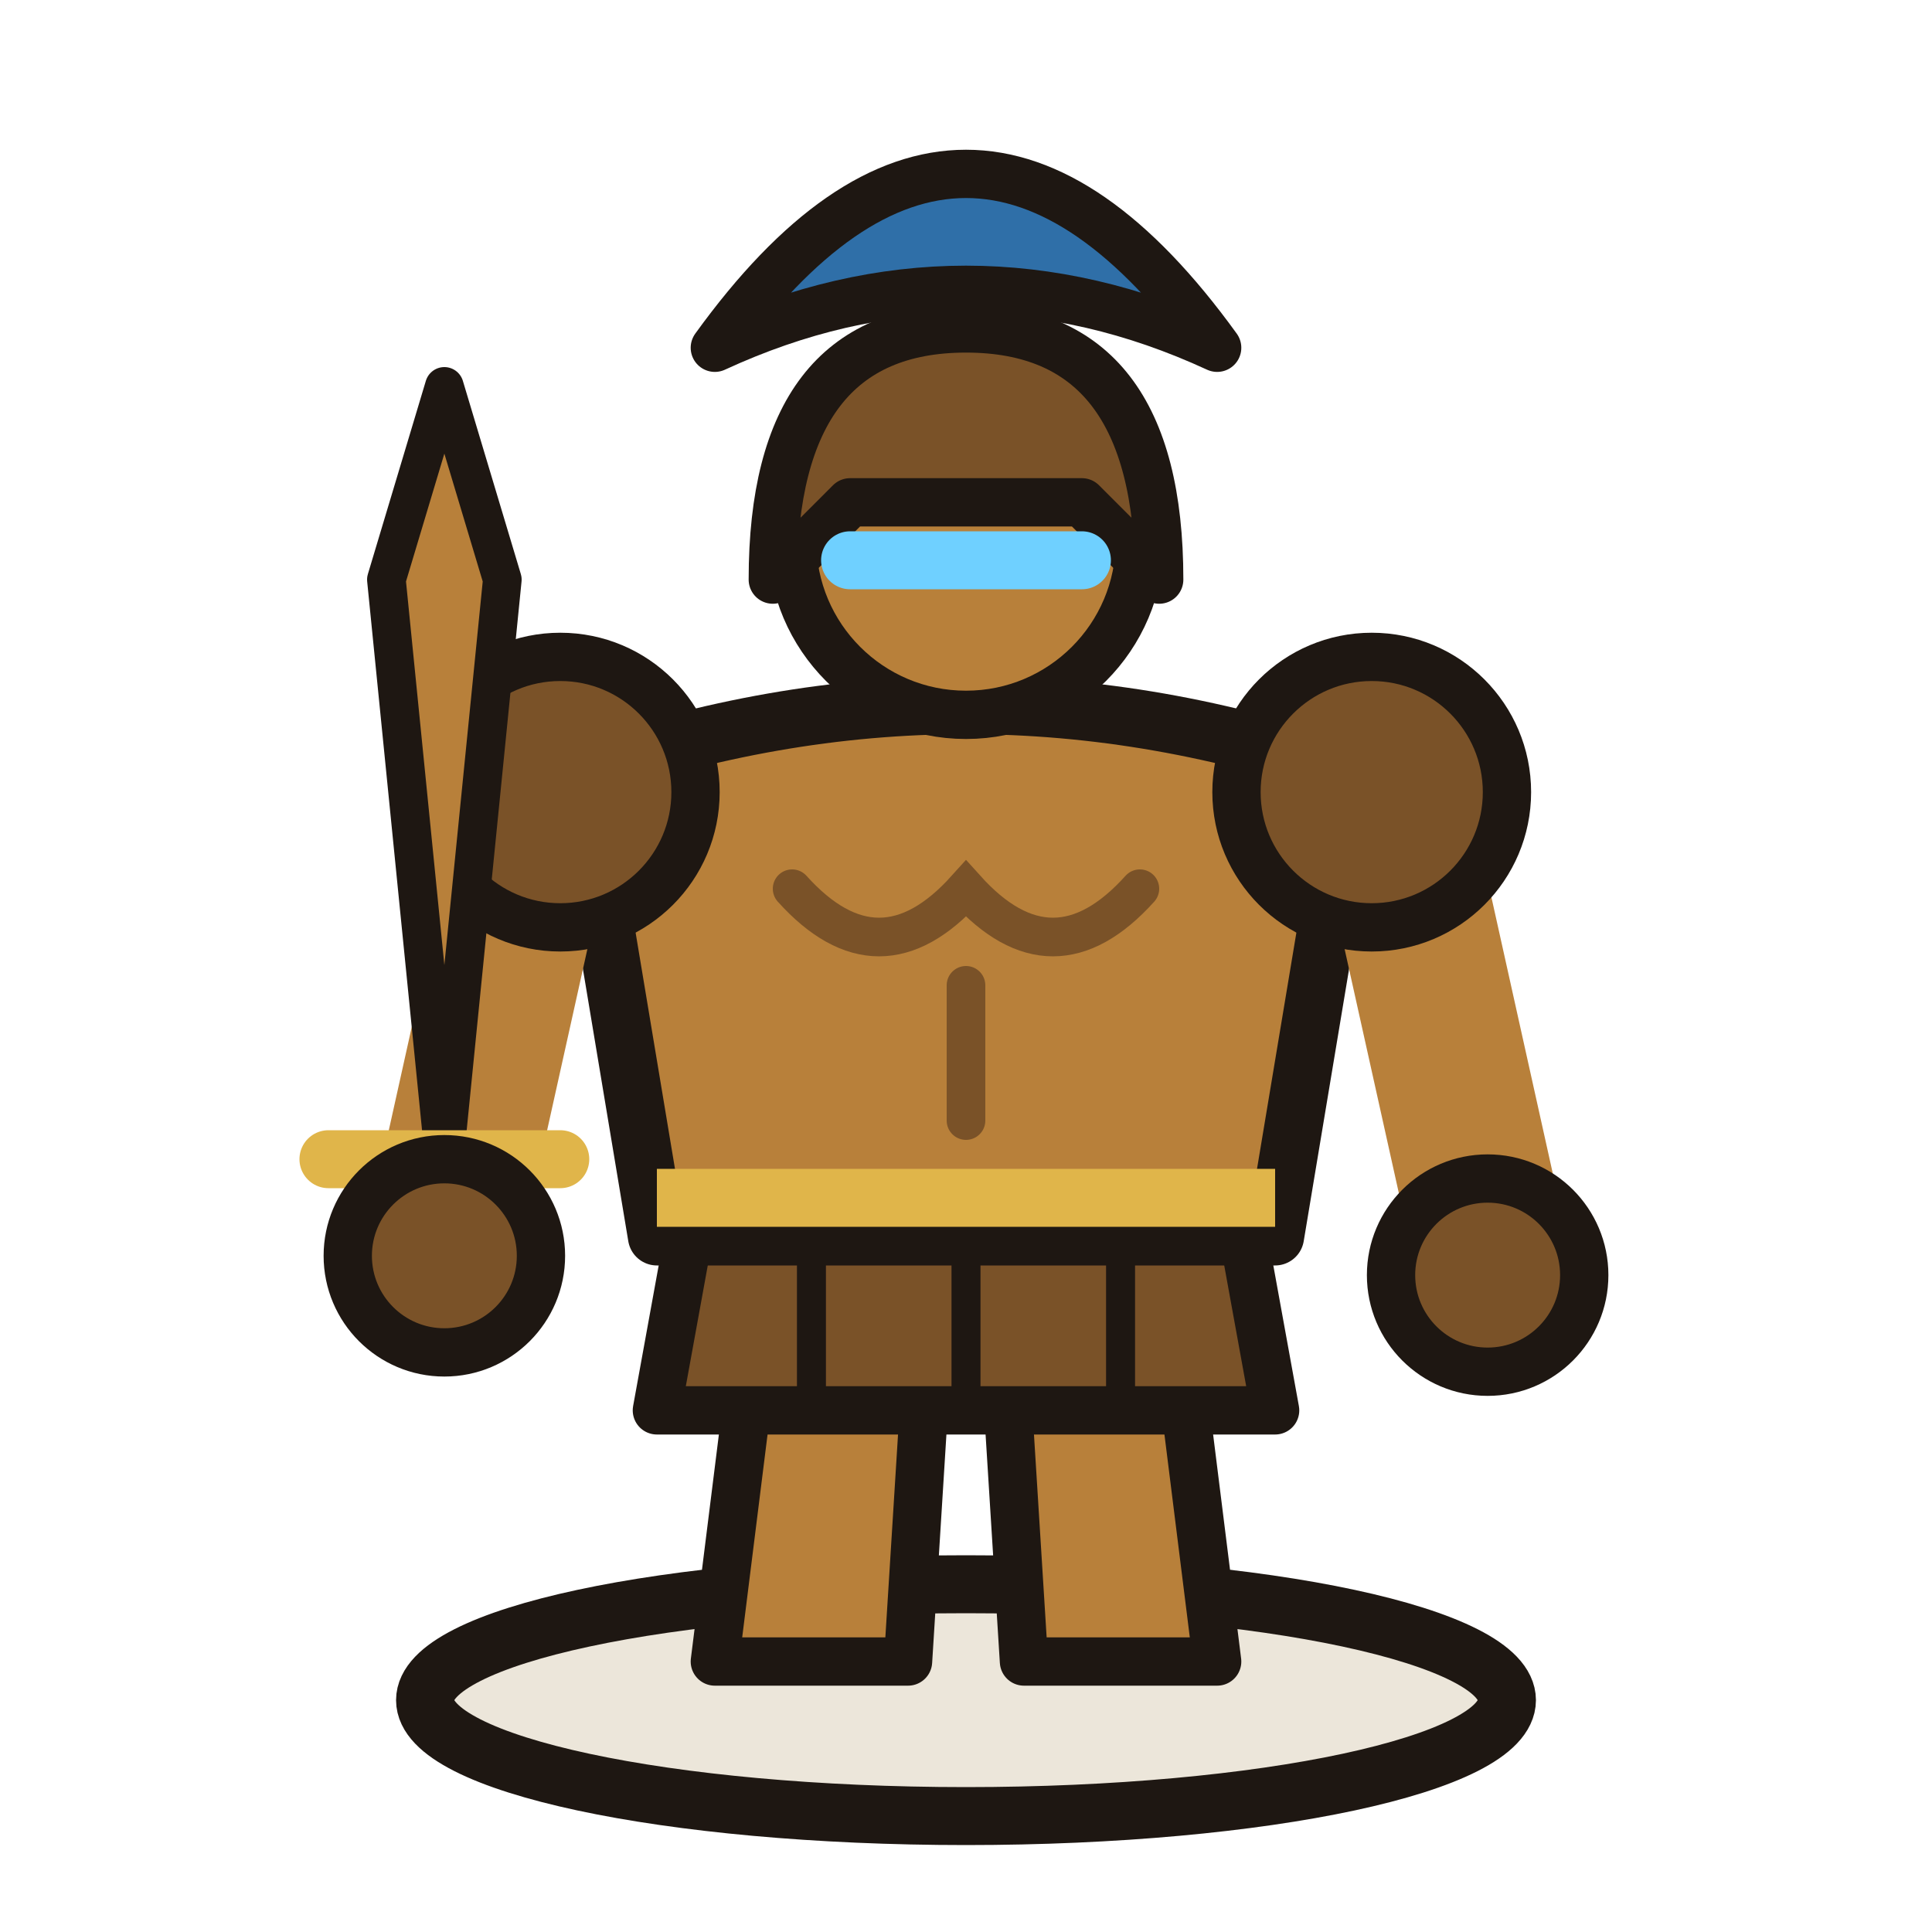
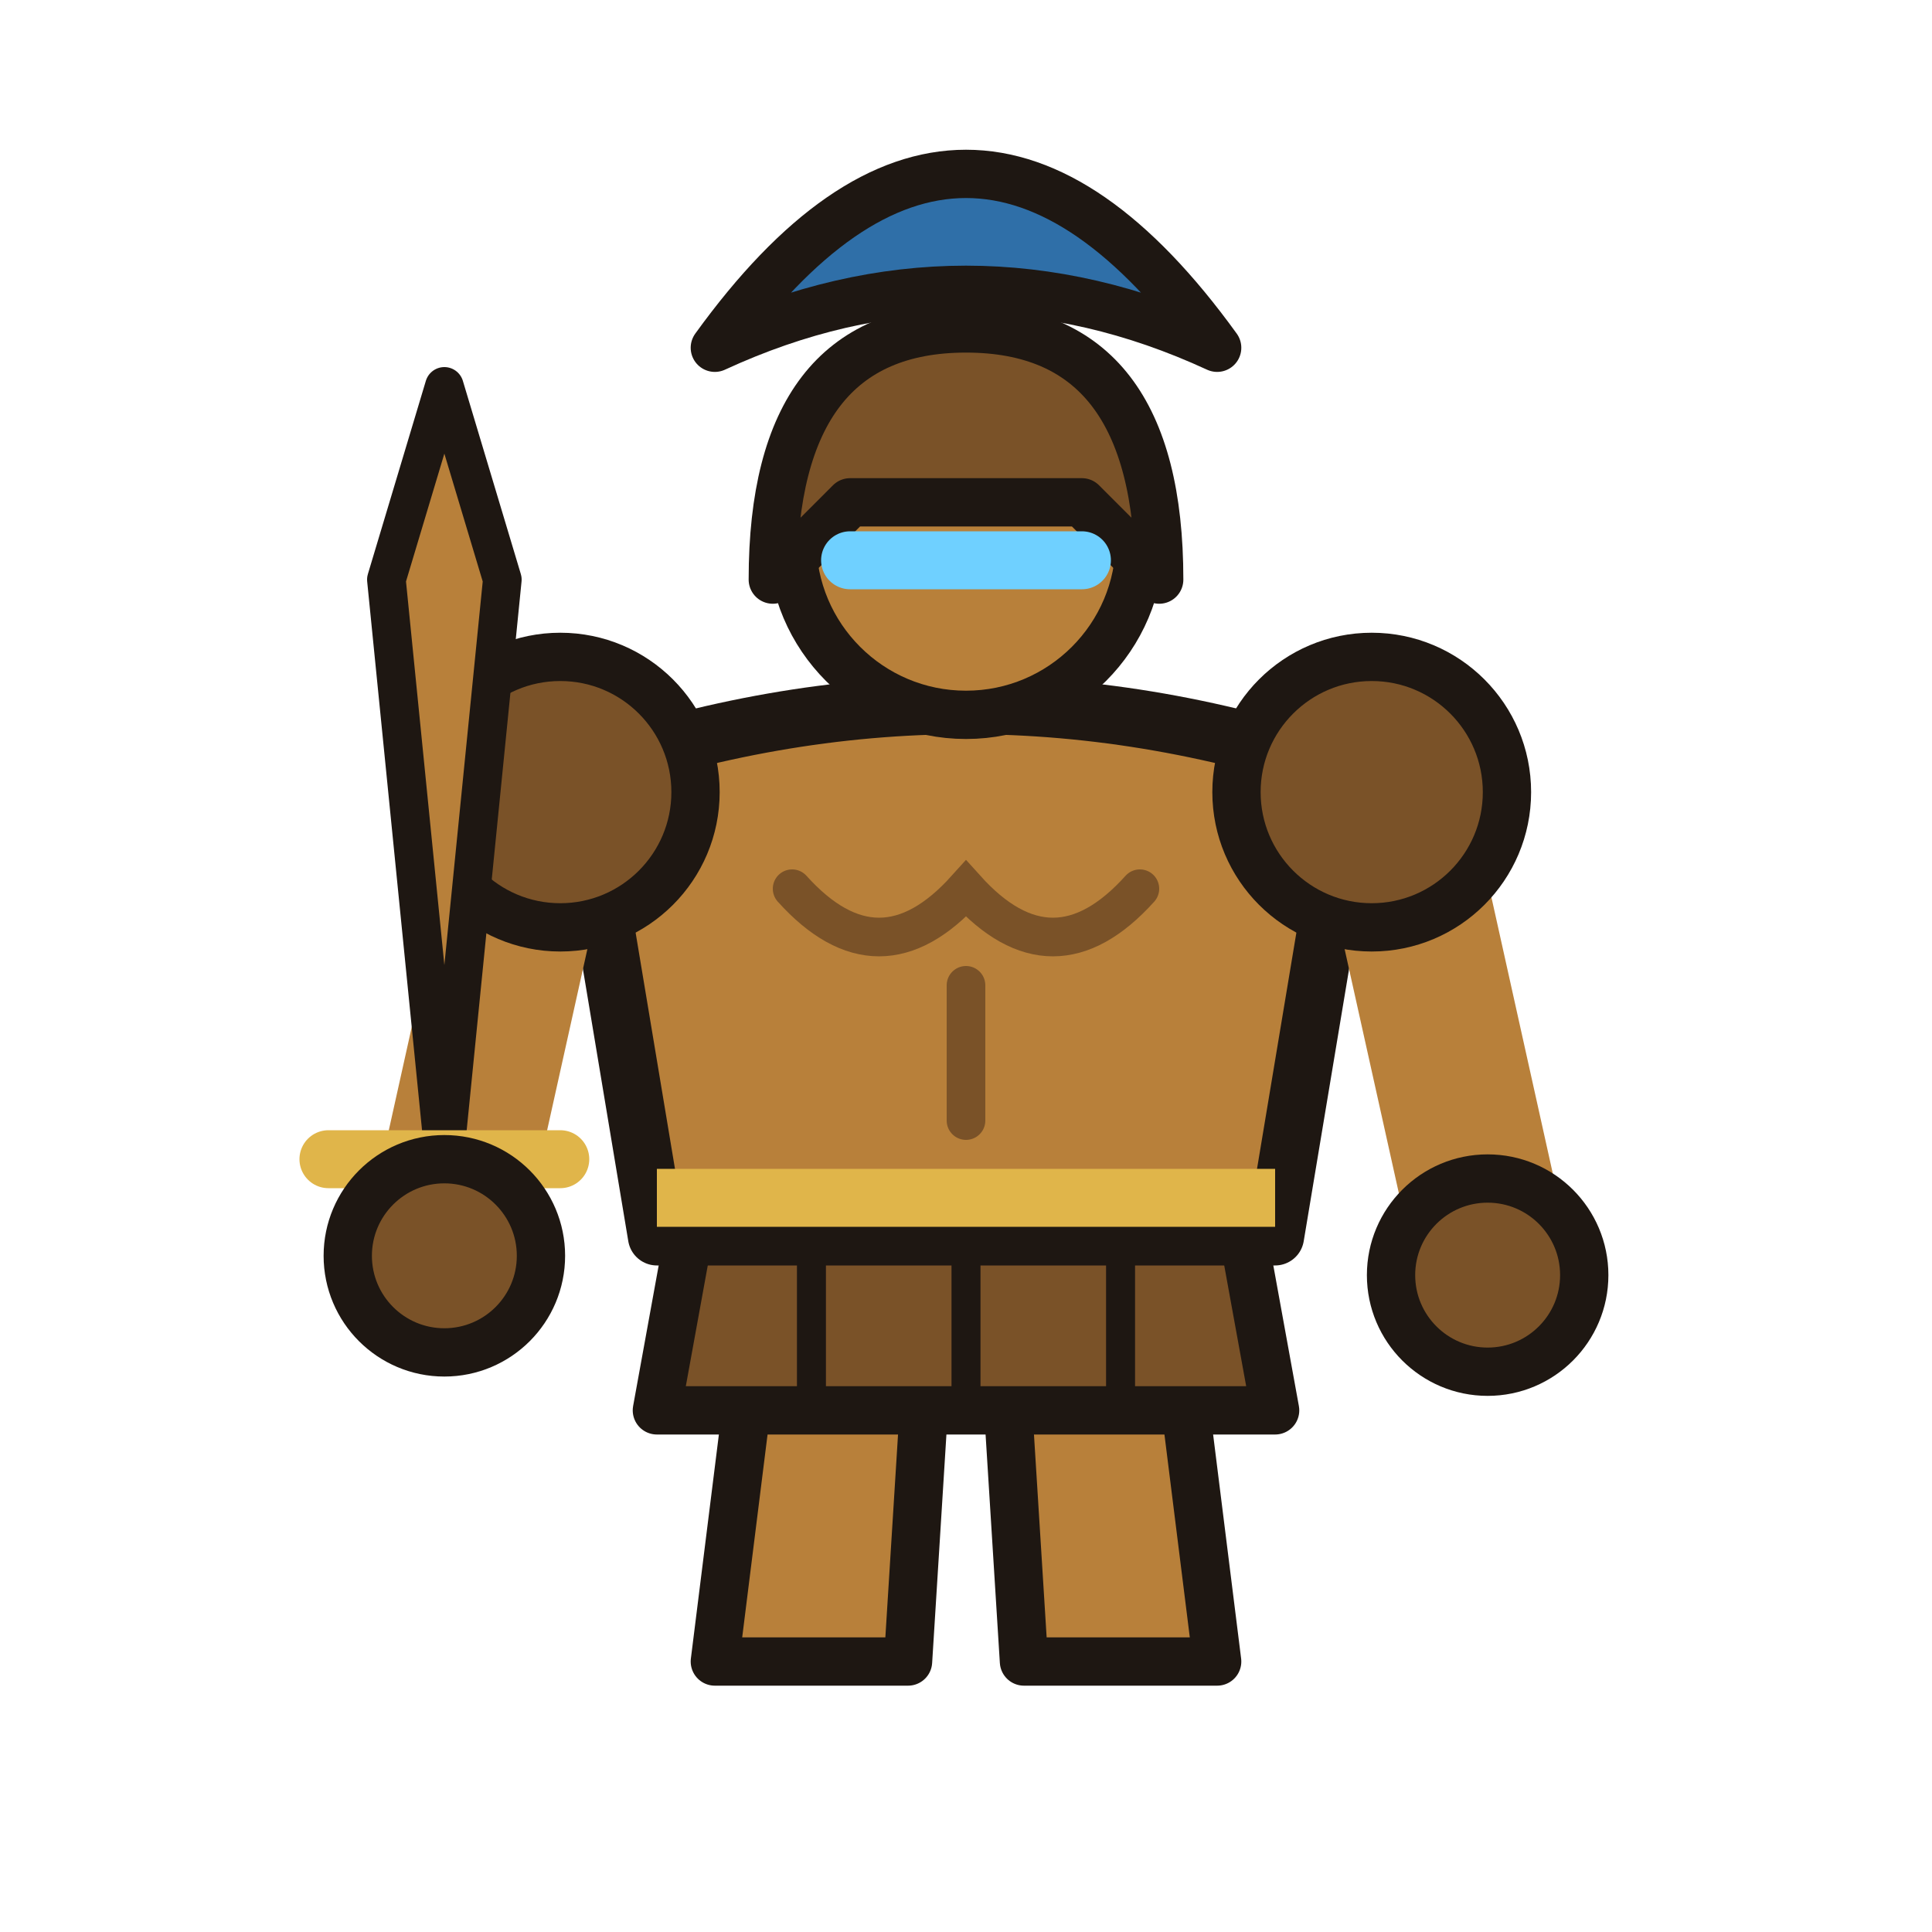
<svg xmlns="http://www.w3.org/2000/svg" viewBox="0 0 100 100">
-   <ellipse cx="50" cy="88" rx="28" ry="6" fill="#ece6da" stroke="#1e1712" stroke-width="3" />
  <path d="M37 86 L39 70 H48 L47 86 Z M53 86 L52 70 H61 L63 86 Z" fill="#b8803a" stroke="#1e1712" stroke-width="2.5" stroke-linejoin="round" />
  <path d="M34 73 L36 62 H64 L66 73 Z" fill="#7a5228" stroke="#1e1712" stroke-width="2.5" stroke-linejoin="round" />
  <path d="M42 63 V72 M50 63 V72 M58 63 V72" stroke="#1e1712" stroke-width="1.5" />
  <path d="M30 40 Q50 33 70 40 L66 64 H34 Z" fill="#b8803a" stroke="#1e1712" stroke-width="3" stroke-linejoin="round" />
  <path d="M41 46 Q45.5 51 50 46 Q54.5 51 59 46 M50 51 V58" fill="none" stroke="#7a5228" stroke-width="2" stroke-linecap="round" />
  <path d="M34 62 H66" stroke="#e0b54a" stroke-width="3" />
  <path d="M27 46 L23 64 M73 46 L77 64" stroke="#b8803a" stroke-width="8" stroke-linecap="round" />
  <circle cx="29" cy="41" r="7" fill="#7a5228" stroke="#1e1712" stroke-width="2.5" />
  <circle cx="71" cy="41" r="7" fill="#7a5228" stroke="#1e1712" stroke-width="2.5" />
  <circle cx="77" cy="66" r="5" fill="#7a5228" stroke="#1e1712" stroke-width="2.5" />
  <path d="M23 60 L20 30 L23 20 L26 30 Z" fill="#b8803a" stroke="#1e1712" stroke-width="2" stroke-linejoin="round" />
  <path d="M17 60 H29" stroke="#e0b54a" stroke-width="3" stroke-linecap="round" />
  <circle cx="23" cy="65" r="5" fill="#7a5228" stroke="#1e1712" stroke-width="2.5" />
  <circle cx="50" cy="28" r="9" fill="#b8803a" stroke="#1e1712" stroke-width="2.5" />
  <path d="M40 30 Q40 17 50 17 Q60 17 60 30 L56 26 H44 Z" fill="#7a5228" stroke="#1e1712" stroke-width="2.5" stroke-linejoin="round" />
  <path d="M44 29 h12" stroke="#6fd0ff" stroke-width="3" stroke-linecap="round" />
  <path d="M37 18 Q50 0 63 18 Q50 12 37 18 Z" fill="#2f6fa8" stroke="#1e1712" stroke-width="2.5" stroke-linejoin="round" />
</svg>
